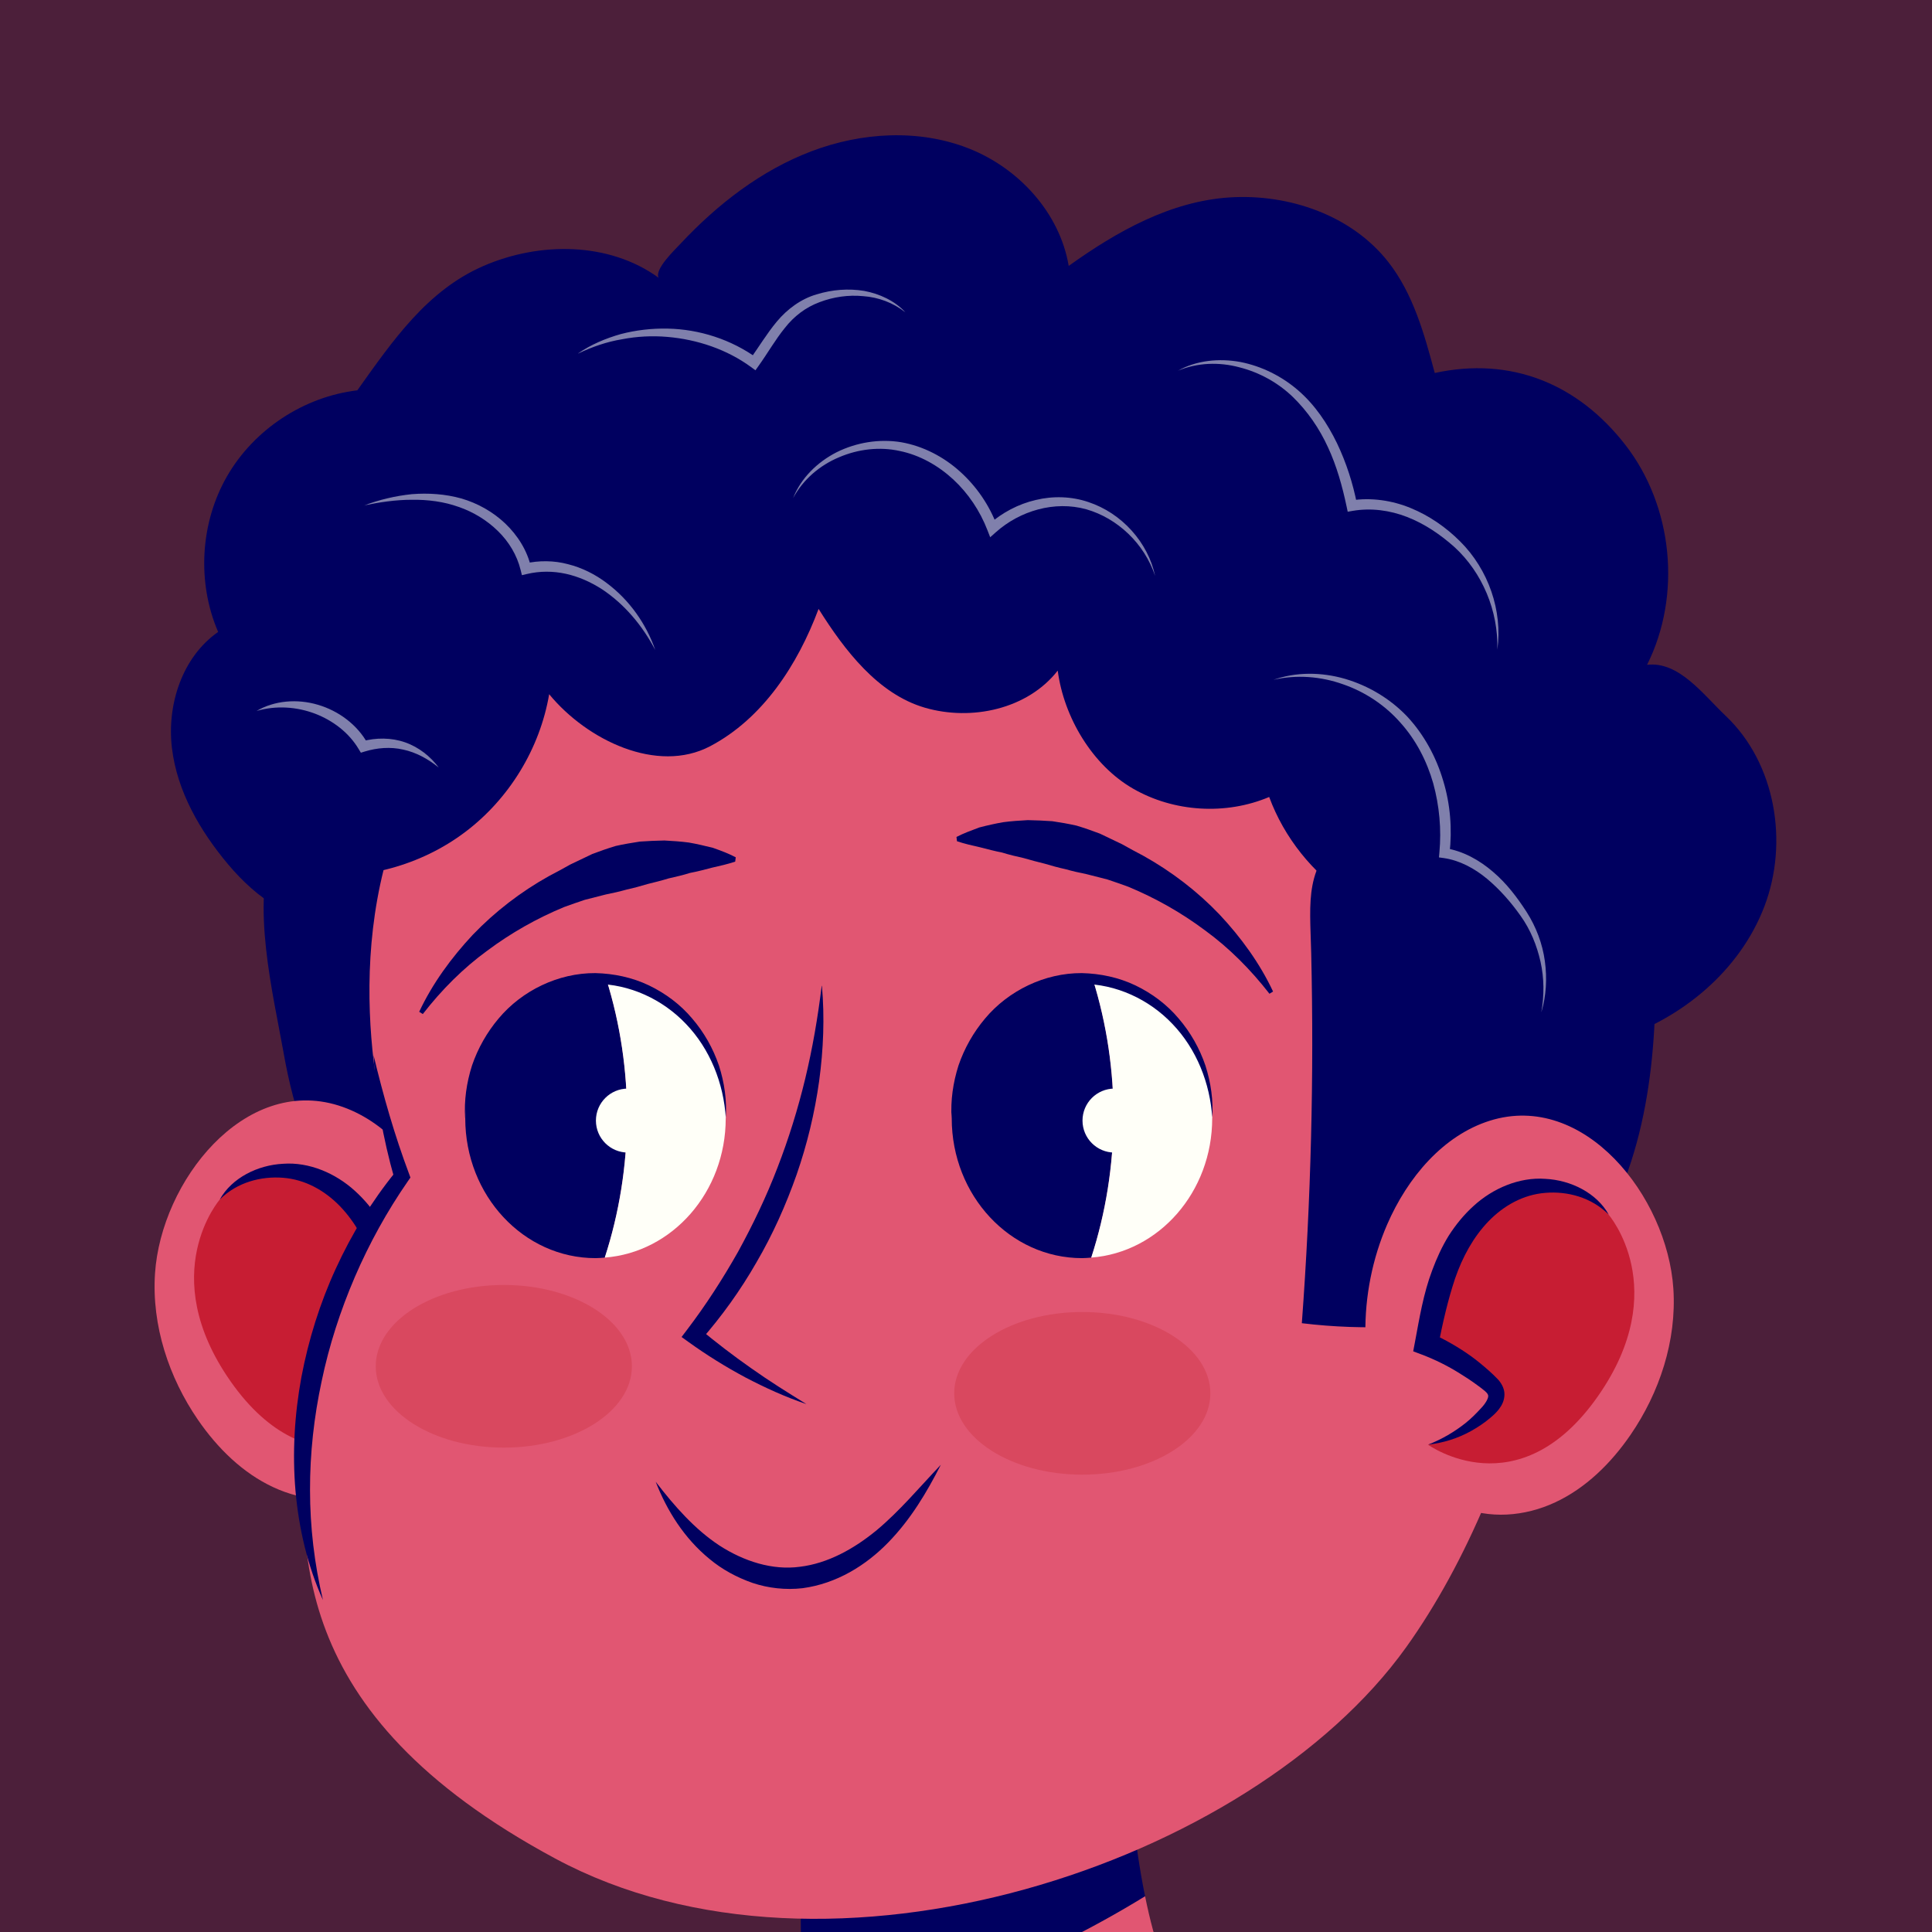
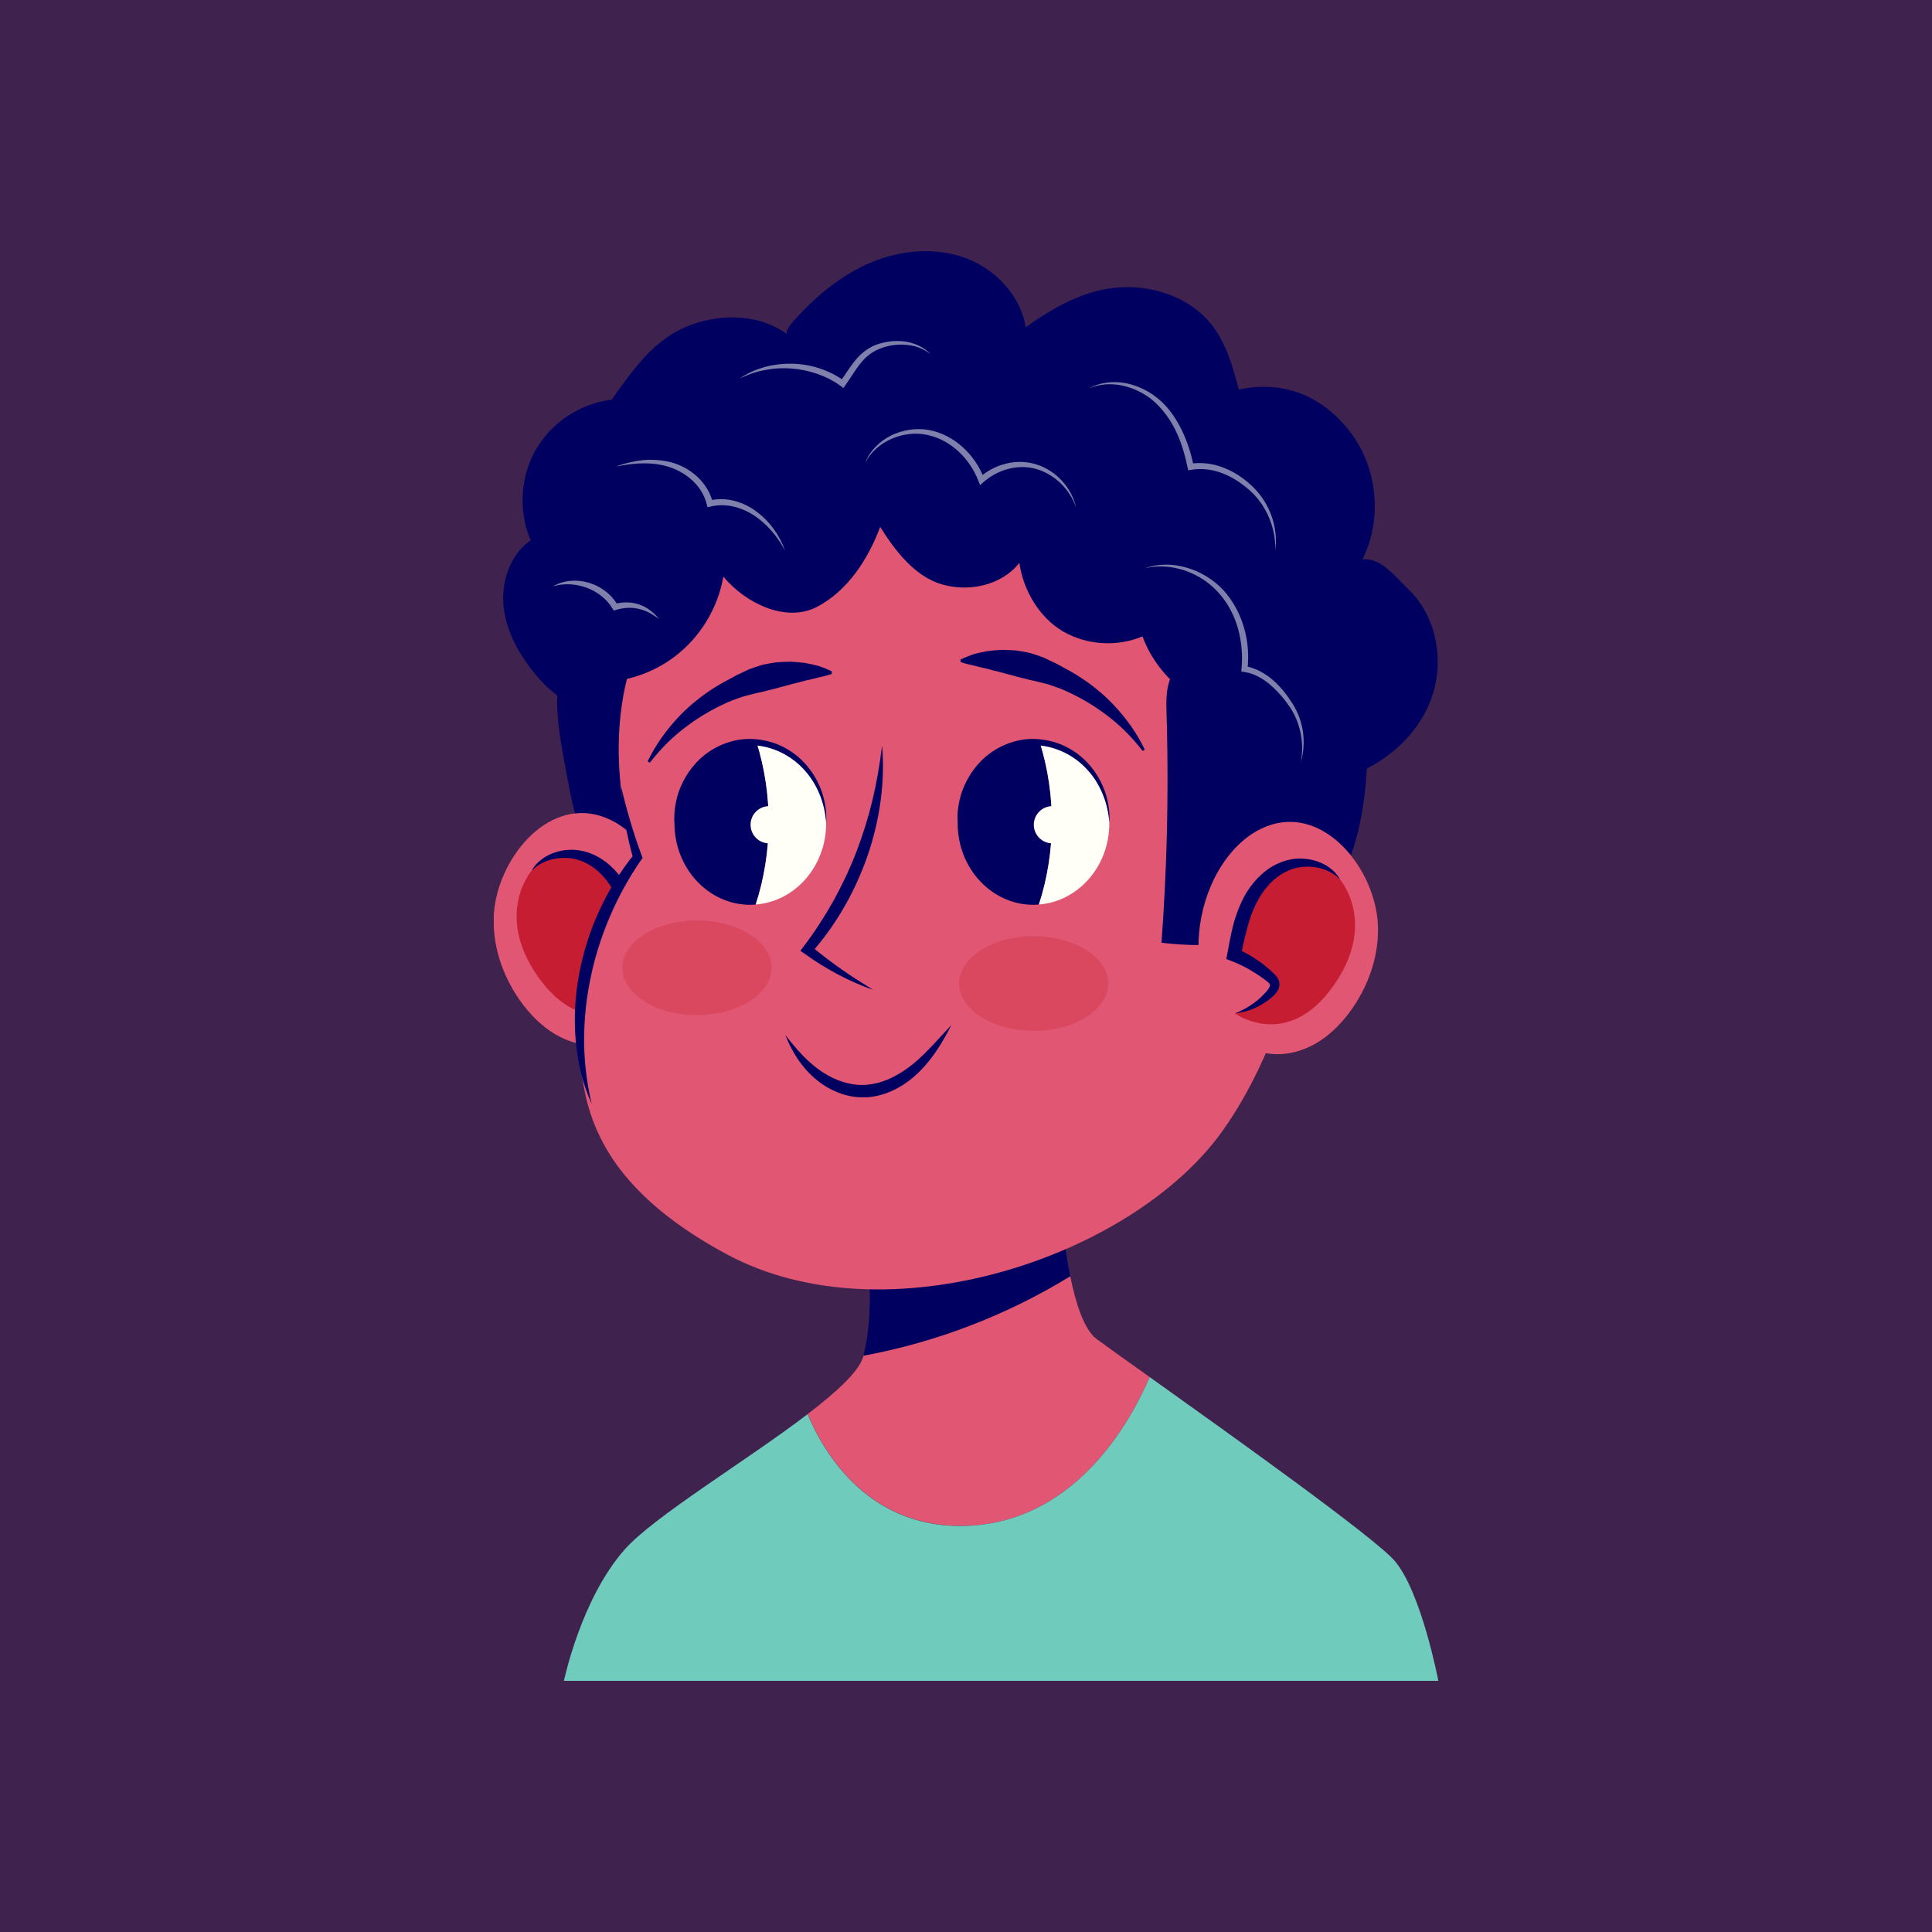
<svg xmlns="http://www.w3.org/2000/svg" viewBox="0 0 100 100">
-   <rect width="100" height="100" fill="#4c1f3a" />
-   <svg x="8" y="7" width="84" height="127.12" viewBox="0 0 150.65 227.99">
+   <rect width="100" height="100" fill="#40224f" />
+   <svg x="25.551" y="13" width="48.897" height="74.00" viewBox="0 0 150.65 227.99">
    <defs>
      <style>
      .cls-1 {
        fill: #6fcbbb;
      }

      .cls-2 {
        fill: #edaea9;
      }

      .cls-2, .cls-3 {
        mix-blend-mode: multiply;
      }

      .cls-2, .cls-4 {
        opacity: .5;
      }

      .cls-5 {
        isolation: isolate;
      }

      .cls-3, .cls-6 {
        fill: #e15672;
      }

      .cls-7 {
        fill: #000060;
      }

      .cls-8 {
        fill: #fffff8;
      }
    </style>
    </defs>
    <g class="cls-5">
      <g id="Capa_1" data-name="Capa 1">
        <g>
          <path class="cls-7" d="M17.05,72.72c-3.9.87-7.65-1.97-10.22-5.03-2.61-3.11-4.74-6.78-5.22-10.81-.48-4.03.96-8.45,4.29-10.77-1.98-4.6-1.67-10.12.83-14.46,2.5-4.34,7.12-7.38,12.09-7.97,3.3-4.63,6.48-9.27,11.7-11.54,5.22-2.27,11.67-2.25,16.27,1.09-.4-.78,1.47-2.56,2.06-3.19,3.41-3.64,7.46-6.78,12.12-8.55,4.66-1.77,9.98-2.09,14.62-.26,4.64,1.83,8.44,5.98,9.27,10.9,4.48-3.21,9.46-6.01,14.96-6.36,5.5-.34,11.31,1.66,14.71,6,2.31,2.95,3.34,6.68,4.31,10.3,7.05-1.53,13.26.97,17.69,6.67,4.43,5.7,5.25,13.97,2.02,20.42,2.95-.34,5.16,2.71,7.31,4.75,4.62,4.39,5.85,11.73,3.58,17.68-2.27,5.96-7.66,10.44-13.74,12.37" />
          <g>
            <path class="cls-7" d="M90.51,152.75l-30.86,7.88s1.12,8.32-.67,15.53c11.64-2.16,22.88-6.48,32.97-12.67-1.09-5.35-1.44-10.74-1.44-10.74Z" />
            <path class="cls-6" d="M76.54,203.21c16.69-1.23,25.16-16.84,28.08-23.66-4.21-3-7.37-5.25-8.48-6.08-1.99-1.5-3.33-5.73-4.19-9.99-10.09,6.2-21.33,10.51-32.97,12.67,0,0,0,0,0,.01-.59,2.37-4.16,5.66-8.91,9.29,2.45,5.87,9.83,18.97,26.48,17.74Z" />
            <path class="cls-1" d="M143.67,208.84c-3.23-3.74-26.1-20.06-39.05-29.29-2.92,6.82-11.39,22.43-28.08,23.66-16.66,1.23-24.03-11.87-26.48-17.74-9.73,7.43-24.47,16.27-29.16,21.57-6.98,7.88-9.69,20.95-9.69,20.95h139.44s-2.7-14.19-6.98-19.15Z" />
          </g>
          <path class="cls-7" d="M11.97,85.15c.97,5.44,2.66,11.15,6.91,14.65.88.72,1.98,1.36,3.09,1.13.93-.19,1.64-.94,2.2-1.71,2.32-3.13,3.34-7.05,3.81-10.93.81-6.73.1-13.65-2.07-20.06-.64-1.9-1.44-3.79-2.78-5.27-3.66-4.04-10.05-1.55-12.04,3.04-2.22,5.11-.05,13.91.88,19.14Z" />
          <g>
            <path class="cls-6" d="M.04,105.66c-.32,4.84,1.3,9.68,3.98,13.58,1.82,2.65,4.17,4.95,6.99,6.26,2.82,1.32,6.14,1.59,9.01.34,2.62-1.14,4.7-3.44,6.12-6.05,3.28-6.04,3.2-13.78.47-20.08-1.9-4.38-5.21-8.28-9.54-9.64C8.32,87.33.61,97.1.04,105.66Z" />
            <path class="cls-3" d="M22.81,120.16c-2.13-.52-4.09-1.64-5.58-3.18-.45-.47-.89-1.09-.69-1.73.11-.36.41-.63.69-.88,1.7-1.48,3.65-2.69,5.73-3.56-.56-2.89-1.12-5.81-2.41-8.43-1.29-2.62-3.41-4.95-6.24-5.88-2.83-.93-6.4-.15-8.24,2.28,0,0-6.02,6.89.98,16.89,7.39,10.55,15.76,4.49,15.76,4.49Z" />
            <path class="cls-7" d="M6.06,98.78c1.12-1.99,3.5-3.18,5.87-3.3,2.43-.18,4.88.89,6.66,2.51.9.81,1.67,1.75,2.31,2.76.63,1.02,1.12,2.11,1.53,3.2.82,2.2,1.19,4.46,1.6,6.64l.17.9-.82.31c-1.21.46-2.38,1.04-3.48,1.73-.56.33-1.11.7-1.63,1.09-.25.19-.55.41-.74.57-.2.18-.25.27-.28.36-.09.22.22.78.67,1.24.44.48.9.94,1.41,1.35,1.03.82,2.2,1.51,3.48,2.01-1.37-.15-2.74-.57-3.98-1.26-.62-.35-1.22-.74-1.77-1.21-.27-.23-.56-.48-.82-.82-.25-.33-.51-.78-.51-1.37,0-.6.35-1.13.63-1.42.3-.32.53-.52.8-.77.53-.48,1.08-.93,1.66-1.35,1.16-.83,2.41-1.54,3.72-2.14l-.65,1.21c-.43-2.18-.91-4.3-1.58-6.3-.69-1.99-1.68-3.82-3.09-5.29-1.41-1.46-3.23-2.49-5.29-2.65-2.04-.16-4.26.41-5.86,2Z" />
          </g>
          <path class="cls-6" d="M22.76,97.07S2.07,40.42,72.88,35.79c70.81-4.63,65.65,73.38,43.3,104.58-14.43,20.15-53.65,33.23-78.98,19.61-25.33-13.62-23.69-29.14-23.15-40.58.54-11.44,8.72-22.33,8.72-22.33Z" />
          <path class="cls-7" d="M20.32,85.36c.9,3.78,1.96,7.48,3.31,11.07l.12.33-.23.33c-1.94,2.8-3.59,5.79-4.93,8.9-1.34,3.12-2.39,6.36-3.08,9.67-.71,3.31-1.09,6.7-1.08,10.11,0,3.41.4,6.83,1.2,10.21-1.43-3.17-2.24-6.64-2.55-10.15-.3-3.51-.09-7.07.55-10.55.66-3.47,1.72-6.87,3.2-10.08,1.47-3.21,3.33-6.25,5.55-8.98l-.11.66c-1.07-3.77-1.77-7.64-1.94-11.52Z" />
          <g>
            <g>
              <path class="cls-7" d="M87.1,78.33c-.33-.03-.66-.05-1-.05-6.68,0-12.1,5.81-12.1,12.98s5.42,12.98,12.1,12.98c.29,0,.58-.03.86-.05,2.7-8.33,2.76-17.5.14-25.86Z" />
              <path class="cls-8" d="M98.19,91.26c0-6.81-4.88-12.38-11.1-12.93,2.62,8.36,2.57,17.53-.14,25.86,6.28-.48,11.23-6.08,11.23-12.93Z" />
            </g>
            <path class="cls-8" d="M92.08,91.47c0,1.64-1.33,2.97-2.97,2.97s-2.97-1.33-2.97-2.97,1.33-2.97,2.97-2.97,2.97,1.33,2.97,2.97Z" />
            <path class="cls-7" d="M98.19,91.26c-.2-3.28-1.48-6.44-3.69-8.75-2.19-2.31-5.26-3.72-8.41-3.73-3.16-.03-6.23,1.41-8.41,3.73-2.2,2.31-3.48,5.47-3.69,8.75-.11-1.64.13-3.31.64-4.91.54-1.58,1.38-3.07,2.47-4.36,2.17-2.59,5.54-4.23,8.98-4.21,1.71.04,3.42.4,4.97,1.14,1.54.74,2.93,1.78,4.02,3.08,1.1,1.28,1.94,2.77,2.48,4.36.51,1.59.75,3.26.63,4.91Z" />
          </g>
          <g>
            <g>
              <path class="cls-7" d="M41.94,78.33c-.33-.03-.66-.05-1-.05-6.68,0-12.1,5.81-12.1,12.98s5.42,12.98,12.1,12.98c.29,0,.58-.03.86-.05,2.7-8.33,2.76-17.5.14-25.86Z" />
              <path class="cls-8" d="M53.03,91.26c0-6.81-4.88-12.38-11.1-12.93,2.62,8.36,2.57,17.53-.14,25.86,6.28-.48,11.23-6.08,11.23-12.93Z" />
            </g>
            <path class="cls-8" d="M46.91,91.47c0,1.64-1.33,2.97-2.97,2.97s-2.97-1.33-2.97-2.97,1.33-2.97,2.97-2.97,2.97,1.33,2.97,2.97Z" />
            <path class="cls-7" d="M53.03,91.26c-.2-3.28-1.48-6.44-3.69-8.75-2.19-2.31-5.26-3.72-8.41-3.73-3.16-.03-6.23,1.41-8.41,3.73-2.2,2.31-3.48,5.47-3.69,8.75-.11-1.64.13-3.31.64-4.91.54-1.58,1.38-3.07,2.47-4.36,2.17-2.59,5.54-4.23,8.98-4.21,1.71.04,3.42.4,4.97,1.14,1.54.74,2.93,1.78,4.02,3.08,1.1,1.28,1.94,2.77,2.48,4.36.51,1.59.75,3.26.63,4.91Z" />
          </g>
          <path class="cls-7" d="M24.56,81.38c1.23-2.62,2.97-5.01,4.99-7.17,2.05-2.13,4.43-3.97,7.05-5.43.66-.35,1.33-.7,1.99-1.08l2.05-.98c.71-.27,1.43-.52,2.16-.74.74-.17,1.49-.29,2.25-.41.76-.05,1.52-.09,2.28-.1.76.04,1.52.09,2.27.19.75.13,1.5.31,2.23.49.73.26,1.44.52,2.12.88l-.05.4c-.74.25-1.45.4-2.14.56-.7.19-1.38.36-2.05.49-.67.21-1.33.36-1.99.51-.65.2-1.3.36-1.95.52-.64.19-1.28.37-1.93.51-.64.18-1.29.33-1.95.46l-1.96.5c-.64.21-1.28.44-1.92.67-2.51,1.04-4.91,2.39-7.13,4.05-2.24,1.63-4.23,3.63-5.98,5.88l-.34-.21Z" />
          <path class="cls-7" d="M103.49,79.69c-1.75-2.25-3.74-4.25-5.98-5.88-2.22-1.66-4.62-3.01-7.13-4.05-.64-.23-1.28-.46-1.92-.67l-1.96-.5c-.66-.13-1.31-.28-1.95-.46-.65-.14-1.29-.32-1.93-.51-.65-.16-1.3-.33-1.95-.52-.66-.15-1.32-.3-1.99-.51-.67-.13-1.35-.31-2.05-.49-.7-.16-1.4-.31-2.14-.56l-.05-.4c.68-.35,1.4-.61,2.12-.88.73-.19,1.47-.36,2.23-.49.75-.1,1.51-.15,2.27-.19.76.01,1.52.05,2.28.1.75.11,1.5.24,2.25.41.73.22,1.45.47,2.16.74l2.05.98c.66.37,1.32.73,1.99,1.08,2.62,1.46,5.01,3.3,7.05,5.43,2.02,2.15,3.76,4.55,4.99,7.17l-.34.21Z" />
          <ellipse class="cls-2" cx="86.12" cy="116.79" rx="11.89" ry="7.55" />
          <ellipse class="cls-2" cx="32.42" cy="114.28" rx="11.89" ry="7.55" />
          <path class="cls-7" d="M106.5,110.28c5.92.72,11.97.41,17.78-.89,1.58-.36,3.17-.79,4.57-1.61,1.83-1.07,3.24-2.75,4.42-4.51,5.29-7.96,6.32-18.01,6.01-27.57-.19-5.79-1.36-12.46-6.41-15.31-3.25-1.83-7.27-1.52-10.93-.81-4,.77-8.2,2.13-11.29,4.89-3.94,3.52-3.4,6.42-3.28,11.43.27,11.47-.02,22.95-.87,34.39Z" />
          <path class="cls-7" d="M46.52,125c1.76,2.29,3.65,4.43,5.92,5.92,2.26,1.46,4.91,2.32,7.47,1.97,2.58-.31,5.02-1.66,7.13-3.4,2.12-1.77,3.96-3.97,5.95-6.07-1.31,2.57-2.8,5.08-4.89,7.22-2.07,2.13-4.8,3.82-7.95,4.24-1.57.18-3.18,0-4.64-.49-1.46-.51-2.83-1.25-3.99-2.22-2.35-1.92-3.96-4.49-5-7.17Z" />
          <g>
            <path class="cls-6" d="M140.99,107.07c.32,4.84-1.3,9.68-3.98,13.58-1.82,2.65-4.17,4.95-6.99,6.26-2.82,1.32-6.14,1.59-9.01.34-2.62-1.14-4.7-3.44-6.12-6.05-3.28-6.04-3.2-13.78-.47-20.08,1.9-4.38,5.21-8.28,9.54-9.64,8.75-2.74,16.46,7.03,17.03,15.59Z" />
            <path class="cls-3" d="M118.22,121.56c2.13-.52,4.09-1.64,5.58-3.18.45-.47.89-1.09.69-1.73-.11-.36-.41-.63-.69-.88-1.7-1.48-3.65-2.69-5.73-3.56.56-2.89,1.12-5.81,2.41-8.43,1.29-2.62,3.41-4.95,6.24-5.88,2.83-.93,6.4-.15,8.24,2.28,0,0,6.02,6.89-.98,16.89-7.39,10.55-15.76,4.49-15.76,4.49Z" />
            <path class="cls-7" d="M134.97,100.18c-1.6-1.59-3.82-2.17-5.86-2-2.06.16-3.88,1.19-5.29,2.65-1.41,1.47-2.4,3.3-3.09,5.29-.67,2-1.15,4.12-1.58,6.3l-.65-1.21c1.31.59,2.56,1.31,3.72,2.14.58.42,1.13.88,1.66,1.35.27.25.5.45.8.77.28.29.64.82.63,1.42,0,.59-.26,1.04-.51,1.37-.26.34-.55.59-.82.82-.55.47-1.15.86-1.77,1.21-1.24.69-2.61,1.11-3.98,1.26,1.28-.5,2.45-1.19,3.48-2.01.51-.41.98-.88,1.41-1.35.45-.46.76-1.02.67-1.24-.03-.09-.08-.18-.28-.36-.19-.16-.48-.39-.74-.57-.53-.39-1.07-.75-1.63-1.09-1.1-.69-2.27-1.27-3.48-1.73l-.82-.31.17-.9c.41-2.18.77-4.45,1.6-6.64.41-1.1.9-2.18,1.53-3.2.65-1.01,1.41-1.95,2.31-2.76,1.77-1.62,4.23-2.69,6.66-2.51,2.37.12,4.75,1.31,5.87,3.3Z" />
          </g>
          <path class="cls-7" d="M14.33,68.65c5.09.57,10.39-.87,14.48-3.95,4.1-3.08,6.96-7.76,7.82-12.81,3.52,4.28,10.03,7.41,14.94,4.83,4.9-2.58,8.13-7.56,10.07-12.75,2.41,3.84,5.51,7.9,9.86,9.17,4.35,1.27,9.55.13,12.34-3.44.57,4.33,3.21,8.78,7,10.96,3.79,2.18,8.61,2.47,12.63.77,2.78,7.55,10.64,13.22,18.55,11.72,6.54-11.2,4.14-24.88-5.07-34.01-9.22-9.13-22.6-12.93-35.56-13.44-17.43-.69-35.04,4.07-49.75,13.46-4.83,3.08-9.42,6.73-12.65,11.46-3.22,4.74-5.91,12.43-4.67,18.02Z" />
          <path class="cls-7" d="M61.95,78.96c.26,2.94.14,5.92-.26,8.86-.41,2.94-1.11,5.85-2.09,8.67-.99,2.81-2.21,5.55-3.72,8.13-1.48,2.59-3.23,5.03-5.2,7.27l-.13-1.13c1.55,1.29,3.16,2.53,4.82,3.69,1.66,1.18,3.39,2.26,5.14,3.34-1.95-.66-3.84-1.52-5.67-2.48-1.83-.98-3.59-2.07-5.28-3.29l-.64-.46.51-.67c1.75-2.3,3.31-4.72,4.73-7.23,1.38-2.52,2.63-5.12,3.66-7.81,1.04-2.68,1.9-5.45,2.58-8.27.68-2.82,1.17-5.69,1.53-8.62Z" />
          <g class="cls-4">
            <path class="cls-8" d="M94.98,21.87c1.73-.98,3.85-1.18,5.82-.82,1.98.39,3.85,1.32,5.39,2.66,1.54,1.34,2.69,3.06,3.57,4.87.87,1.82,1.49,3.75,1.87,5.71l-.56-.39c1.88-.29,3.82,0,5.54.71,1.73.71,3.28,1.79,4.58,3.09,2.64,2.62,3.96,6.46,3.46,10.05.1-3.6-1.4-7.15-3.97-9.51-1.31-1.17-2.78-2.17-4.4-2.8-1.61-.63-3.37-.86-5.06-.57l-.46.08-.1-.47c-.4-1.89-.92-3.77-1.73-5.51-.8-1.75-1.9-3.35-3.27-4.68-1.37-1.32-3.1-2.28-4.97-2.75-1.86-.5-3.89-.44-5.72.33Z" />
            <path class="cls-8" d="M103.85,50.56c2.1-.75,4.47-.73,6.65-.1,2.18.64,4.2,1.84,5.79,3.51,1.56,1.68,2.68,3.75,3.33,5.94.67,2.19.85,4.51.59,6.78l-.4-.51c1.69.27,3.2,1.13,4.44,2.2,1.26,1.07,2.25,2.38,3.12,3.73.88,1.38,1.47,2.94,1.69,4.55.22,1.6.13,3.25-.33,4.77.28-1.57.27-3.17-.07-4.7-.34-1.52-.94-2.99-1.84-4.25-.9-1.28-1.94-2.46-3.12-3.45-1.18-.98-2.56-1.72-4.03-1.93l-.44-.06.04-.45c.2-2.15,0-4.34-.57-6.42-.59-2.07-1.6-4.03-3.04-5.63-1.41-1.61-3.27-2.86-5.33-3.57-2.05-.73-4.31-.92-6.49-.41Z" />
            <path class="cls-8" d="M59.26,33.72c.72-1.87,2.26-3.38,4.07-4.3,1.82-.9,3.94-1.26,5.99-.92,2.04.36,3.95,1.36,5.47,2.74,1.53,1.38,2.72,3.13,3.44,5.07l-.78-.19c1.24-1.09,2.74-1.89,4.35-2.26,1.6-.39,3.32-.34,4.88.19,3.12,1.03,5.55,3.76,6.2,6.86-.99-3-3.49-5.36-6.4-6.19-2.93-.81-6.15.14-8.38,2.13l-.53.47-.26-.67c-.69-1.78-1.77-3.4-3.17-4.7-1.4-1.29-3.11-2.26-4.97-2.64-1.85-.41-3.85-.18-5.62.58-1.78.74-3.35,2.06-4.29,3.82Z" />
            <path class="cls-8" d="M39.32,20.25c1.19-.82,2.55-1.39,3.95-1.79,1.41-.37,2.89-.54,4.36-.51,2.95.06,5.9,1.01,8.32,2.76l-.7.11c.83-1.13,1.56-2.38,2.52-3.53.95-1.14,2.25-2.11,3.7-2.52,1.43-.44,2.94-.56,4.4-.32,1.44.27,2.85.92,3.83,1.99-1.13-.89-2.5-1.4-3.9-1.5-1.39-.14-2.8.07-4.08.56-1.29.48-2.37,1.31-3.22,2.4-.87,1.07-1.58,2.32-2.43,3.51l-.29.41-.41-.3c-2.24-1.64-4.98-2.56-7.77-2.8-1.4-.12-2.82-.05-4.21.22-1.4.23-2.76.7-4.06,1.32Z" />
            <path class="cls-8" d="M19.45,34.37c1.41-.54,2.91-.89,4.43-1.05,1.53-.12,3.1-.02,4.6.4,1.51.44,2.92,1.23,4.07,2.32,1.14,1.09,2.05,2.5,2.4,4.09l-.59-.37c1.32-.3,2.72-.29,4.02.06,1.31.33,2.52.94,3.58,1.74,2.12,1.58,3.68,3.8,4.52,6.23-1.19-2.27-2.86-4.26-4.94-5.64-1.04-.67-2.18-1.18-3.37-1.44-1.19-.26-2.42-.26-3.6.02l-.47.11-.12-.48c-.33-1.36-1.08-2.62-2.11-3.62-1.02-1-2.28-1.77-3.65-2.24-1.37-.49-2.85-.68-4.34-.66-1.49,0-2.98.22-4.46.53Z" />
            <path class="cls-8" d="M9.46,53.45c1.66-.98,3.79-1.15,5.7-.58,1.91.56,3.66,1.84,4.64,3.63l-.55-.23c1.3-.36,2.73-.36,4.01.09,1.28.45,2.35,1.31,3.12,2.34-1-.81-2.12-1.42-3.31-1.67-1.18-.27-2.41-.17-3.56.18l-.36.11-.2-.33c-.9-1.52-2.39-2.66-4.07-3.3-1.68-.63-3.59-.78-5.43-.24Z" />
          </g>
        </g>
      </g>
    </g>
  </svg>
</svg>
